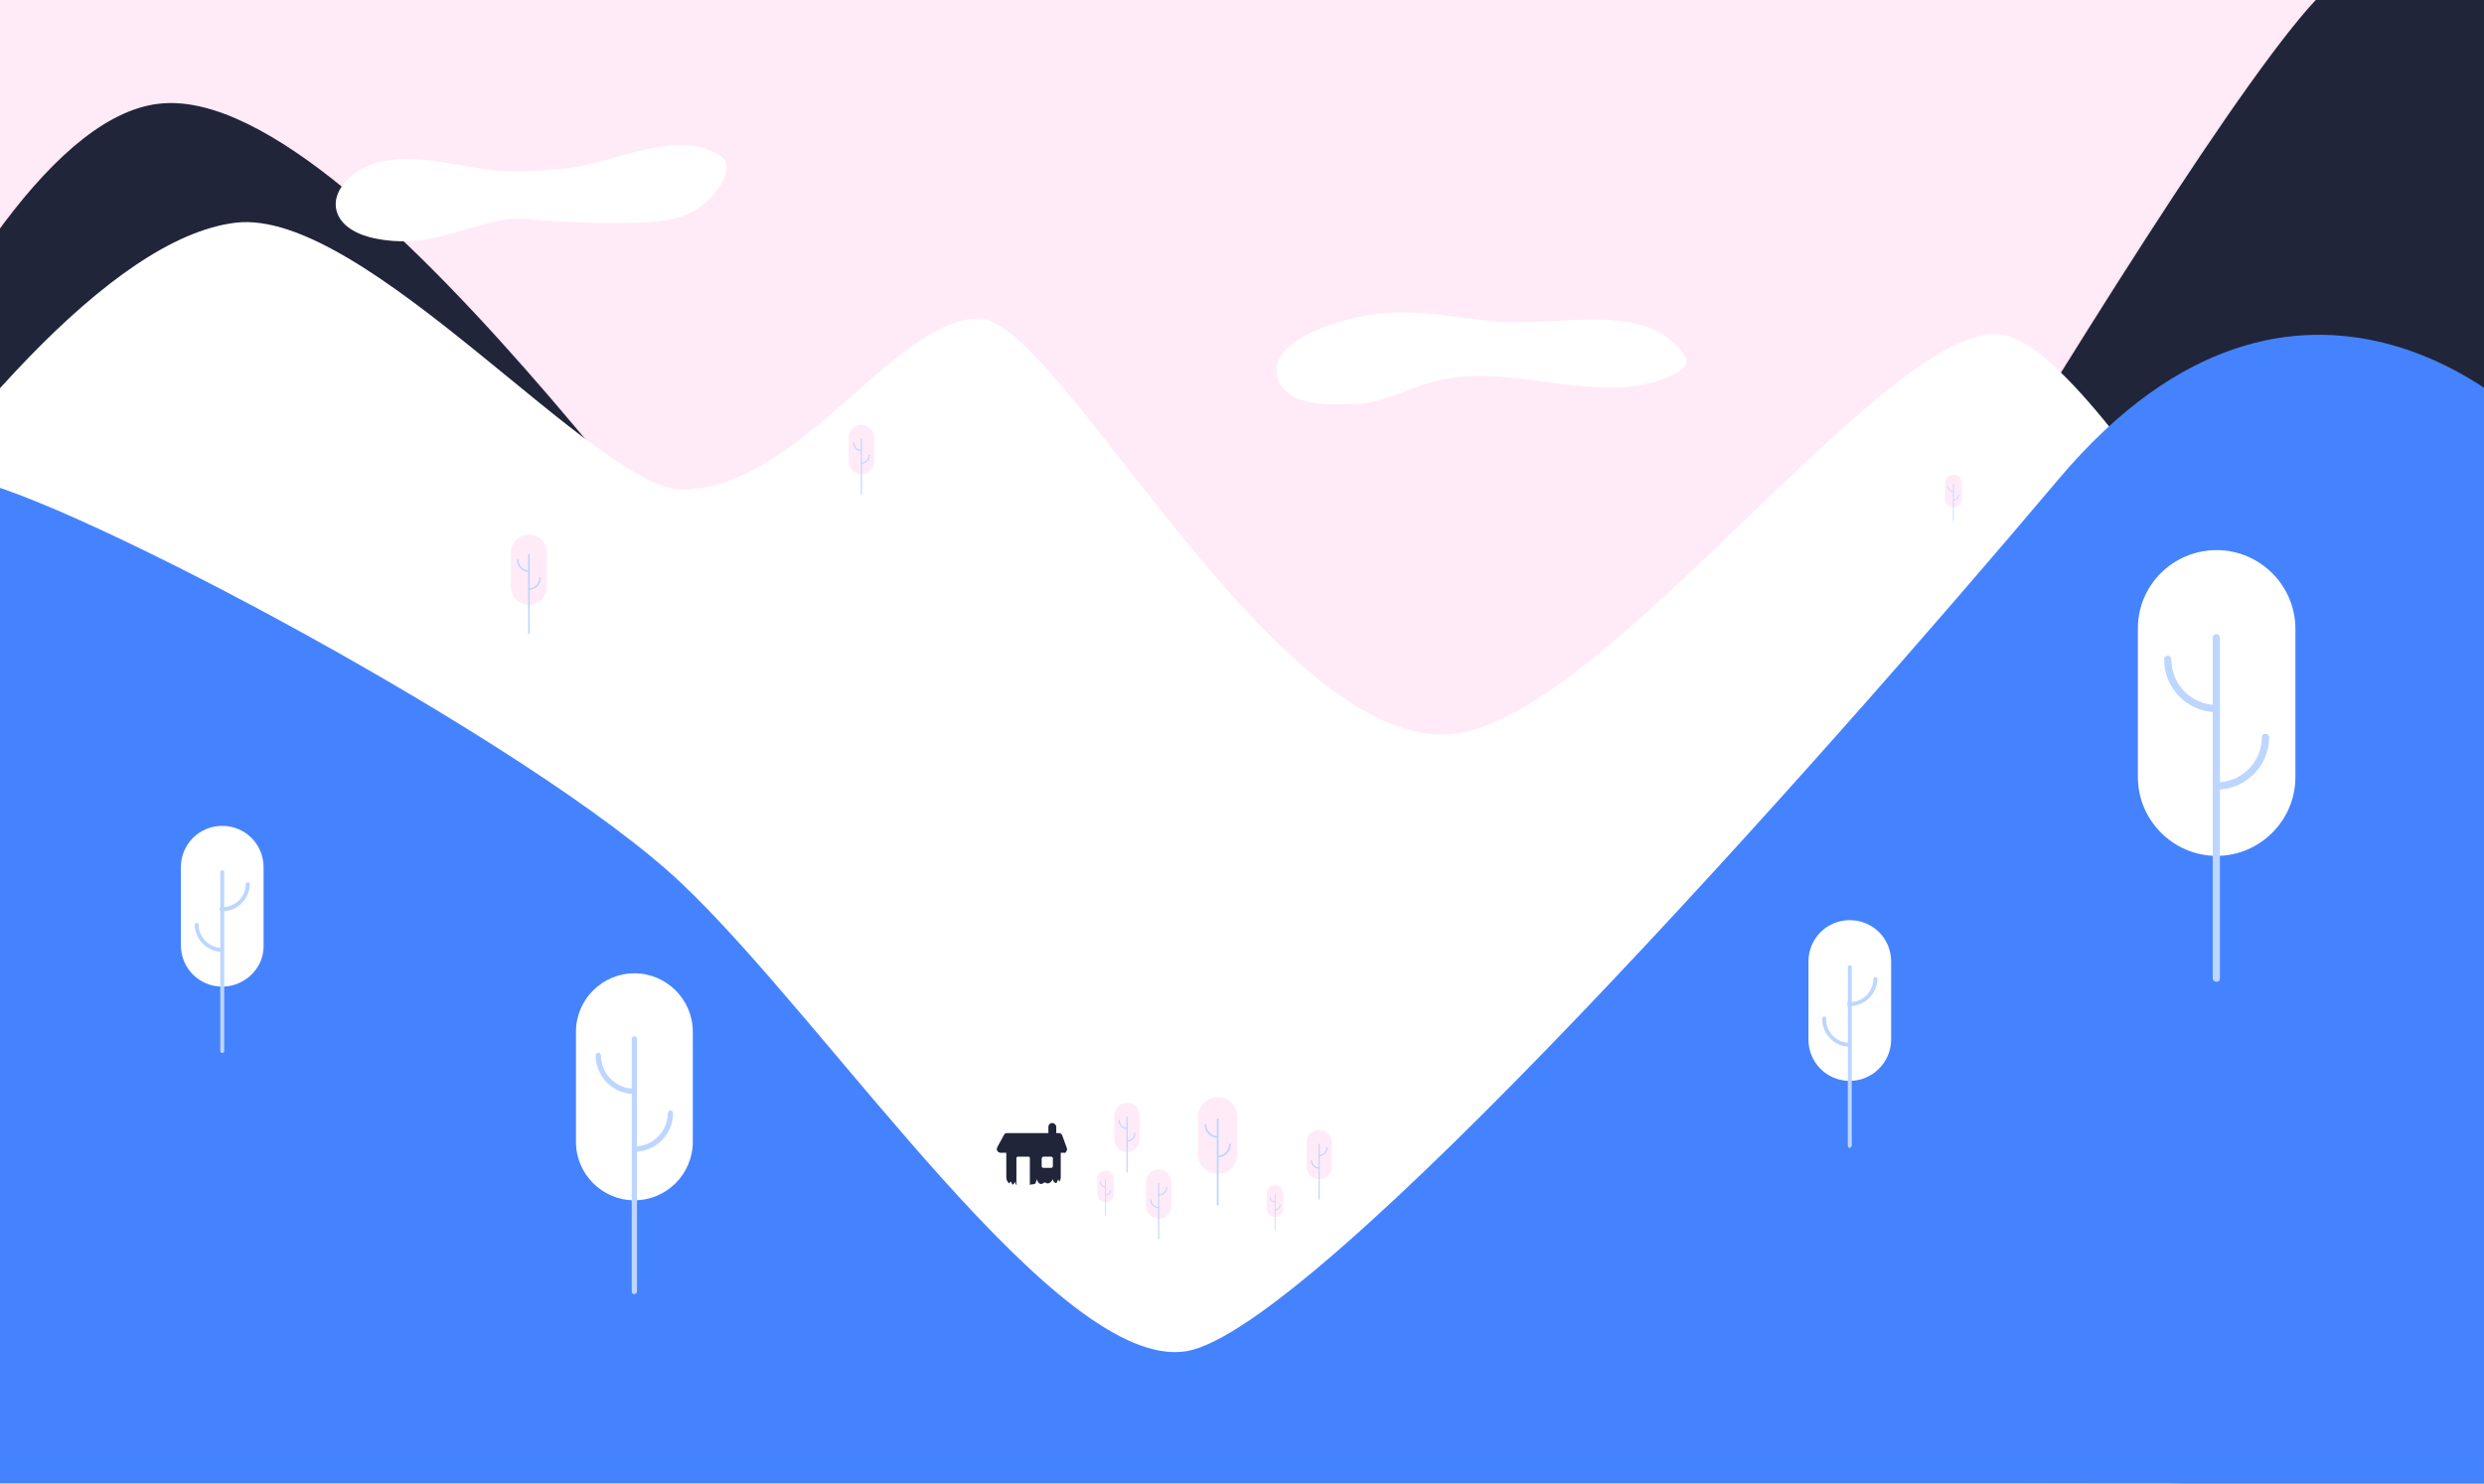
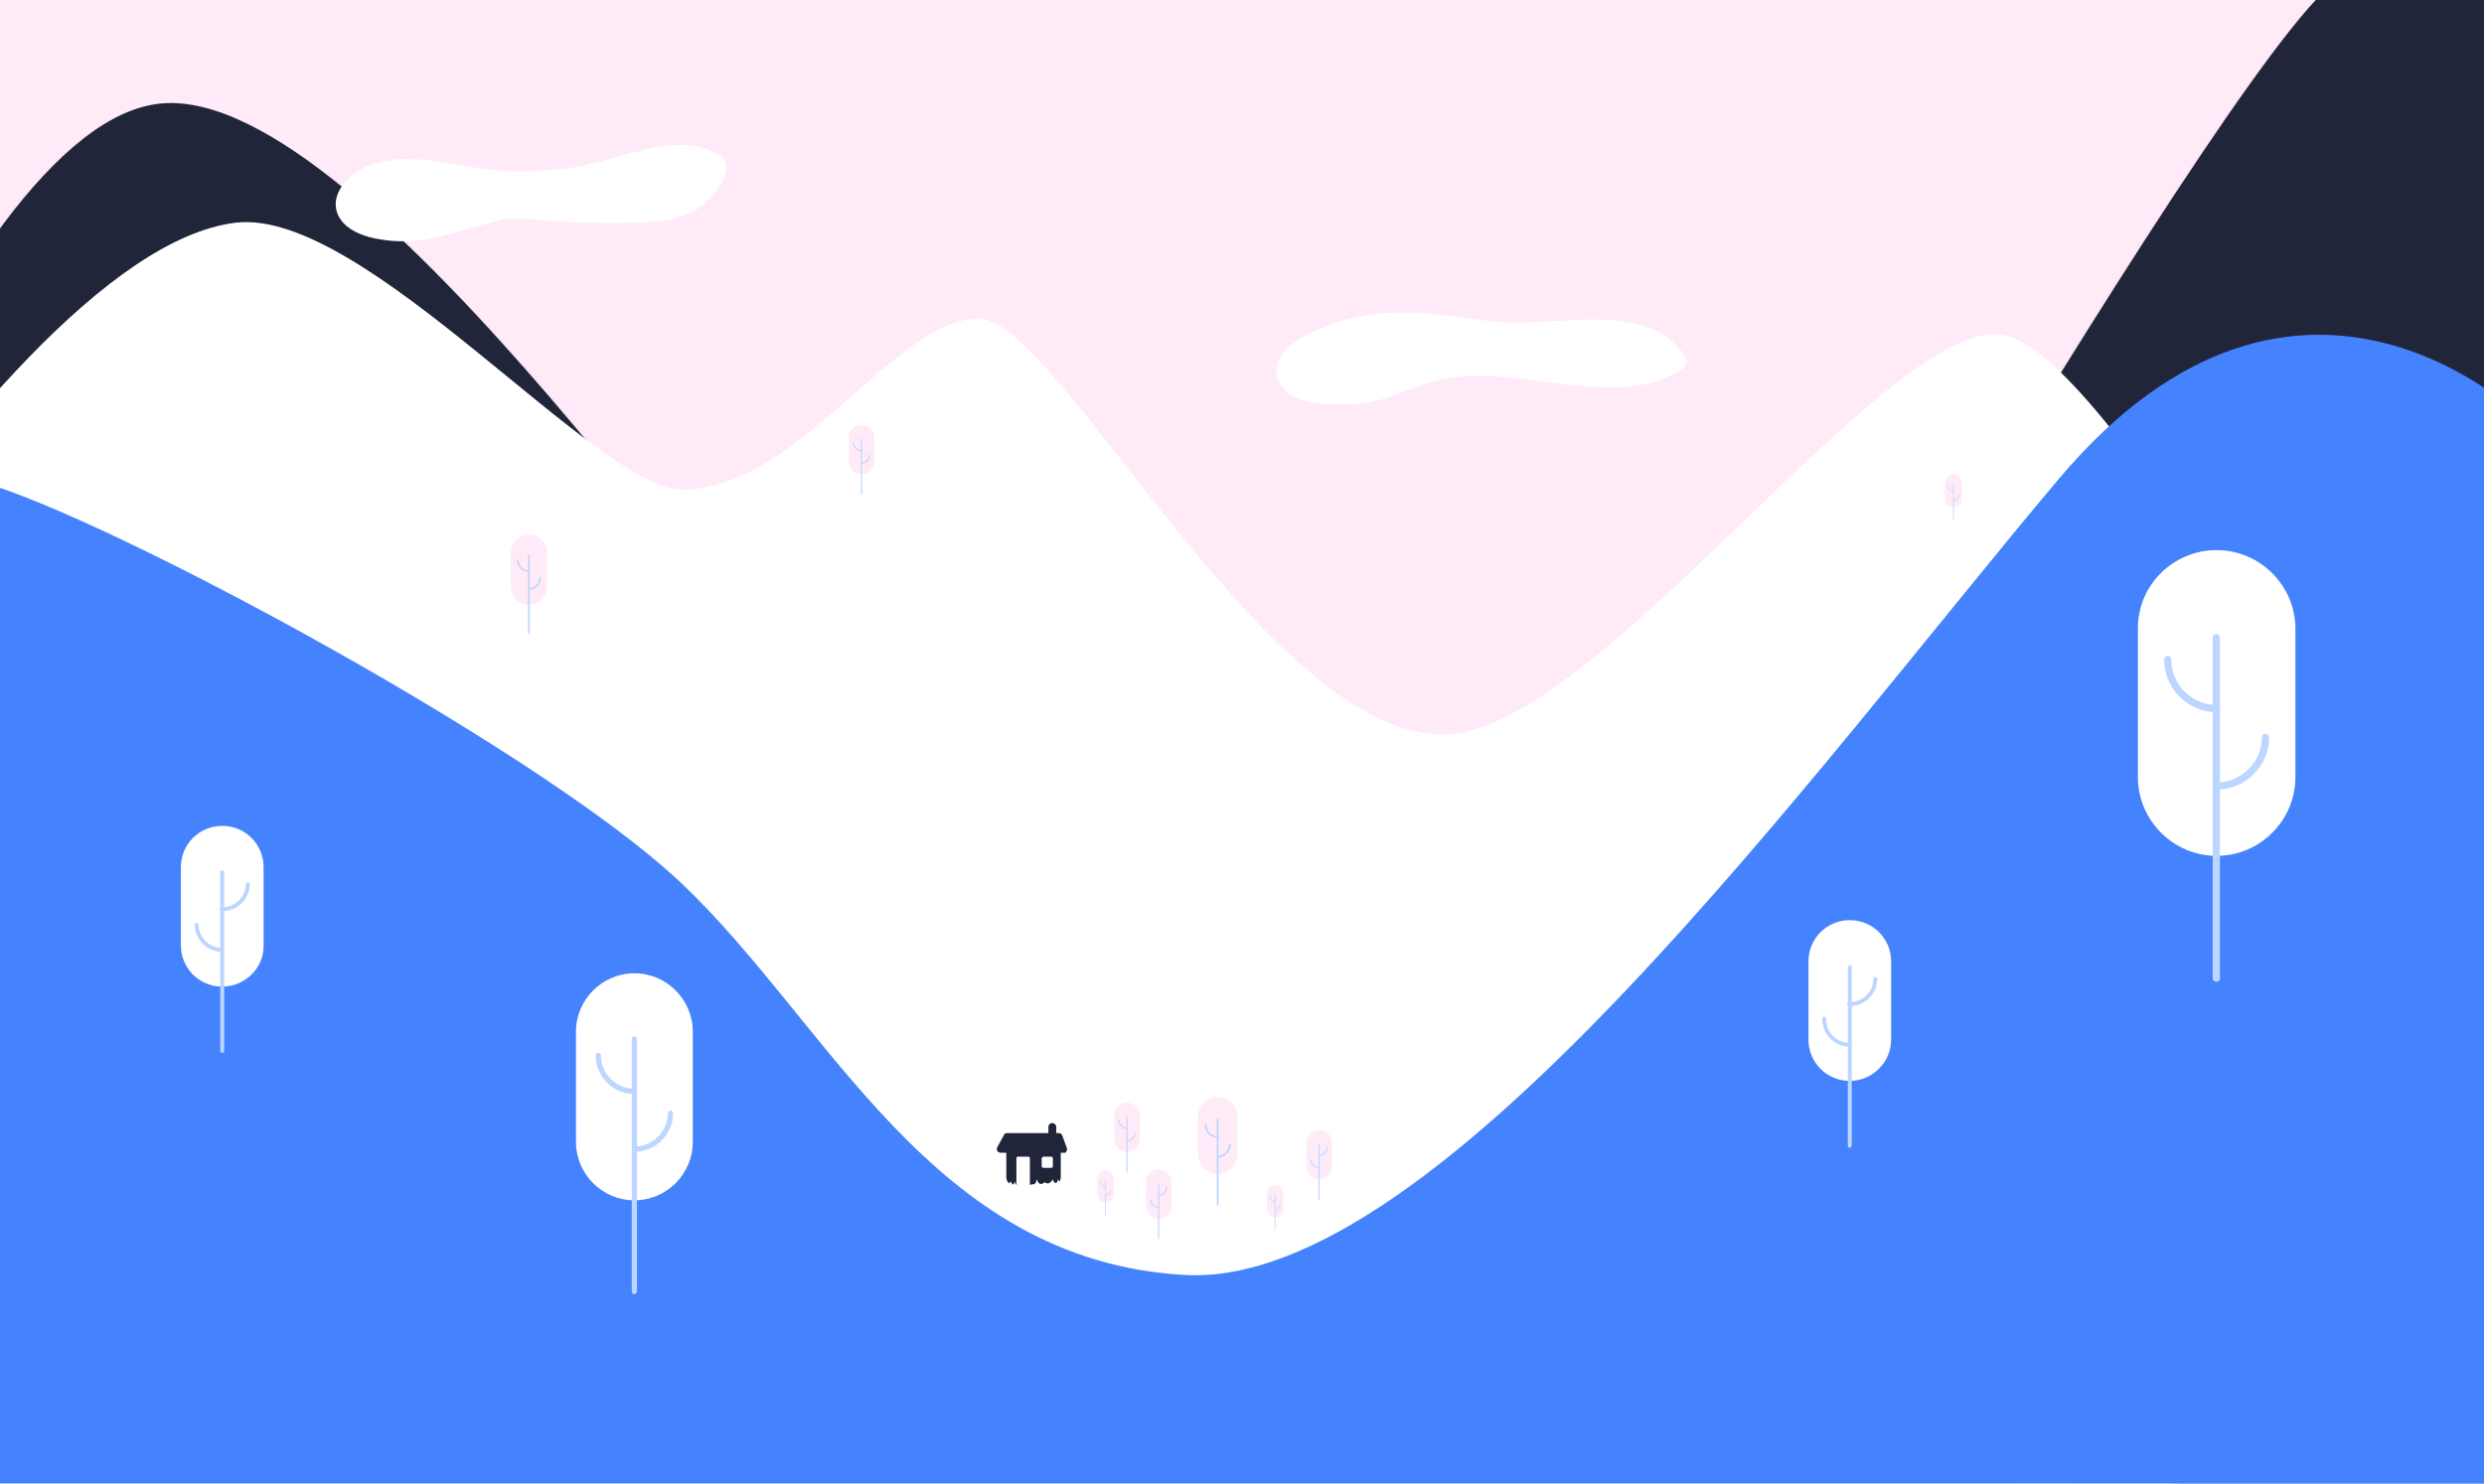
<svg xmlns="http://www.w3.org/2000/svg" width="2198" height="1313" viewBox="0 0 2198 1313" fill="none">
  <g clip-path="url(#clip0)">
    <path d="M2226.24 -6.105H-20.54V1354.51H2226.24V-6.105Z" fill="#FFEBF7" />
    <g filter="url(#filter0_d)">
      <path d="M-248.761 731.405C-248.761 731.405 -43.188 104.812 144.382 91.456C325.565 78.099 673.412 603.648 752.389 677.979C831.366 752.311 1455.05 950.335 1455.05 950.335C1455.05 950.335 2000.92 -4.943 2075.83 -21.203C2150.75 -37.463 2301.15 3.767 2301.15 3.767L2406.26 1342.9L-195.335 1182.04L-248.761 731.405Z" fill="#20253A" />
    </g>
    <path d="M-362 885.876C-362 885.876 -13.572 224.44 208.26 197.146C322.661 183.209 529.395 435.24 604.888 433.498C708.835 431.175 790.716 282.512 866.209 281.931C937.056 281.931 1128.69 666.946 1286.65 649.524C1422.53 634.426 1674.56 278.447 1772.7 296.449C1871.42 314.451 2115.9 781.928 2156.55 810.964C2197.2 839.999 2324.38 1361.48 2324.38 1361.48L-42.608 1342.32L-362 885.876Z" fill="white" />
-     <path d="M2288.38 1310.96L2237.27 374.264C2237.27 374.264 2036.35 169.272 1821.48 424.206C1606.62 679.141 1162.95 1177.4 1049.71 1195.98C936.476 1214.56 734.387 906.201 603.146 781.927C471.905 657.654 59.598 439.305 -27.509 424.206C-114.616 409.107 -68.159 1420.13 -68.159 1420.13L2287.8 1394.58L2288.38 1310.96Z" fill="#4583FE" />
+     <path d="M2288.38 1310.96L2237.27 374.264C2237.27 374.264 2036.35 169.272 1821.48 424.206C1606.62 679.141 1273.21 1140.98 1048.5 1128.5C823.785 1116.02 734.387 906.201 603.146 781.927C471.905 657.654 59.598 439.305 -27.509 424.206C-114.616 409.107 -68.159 1420.13 -68.159 1420.13L2287.8 1394.58L2288.38 1310.96Z" fill="#4583FE" />
    <path d="M1319.17 284.254C1283.74 280.189 1248.32 273.22 1213.48 278.447C1178.63 283.673 1117.66 304.579 1131.59 337.099C1140.89 359.747 1176.89 358.586 1200.7 357.424C1225.09 356.263 1247.16 342.906 1270.97 337.099C1334.26 320.839 1402.21 355.682 1464.92 337.68C1476.54 334.195 1498.02 325.485 1491.06 315.612C1457.96 263.929 1378.98 290.642 1319.17 284.254Z" fill="white" />
    <path d="M331.952 211.083C317.434 208.179 301.174 200.63 297.69 186.112C294.206 172.175 305.239 158.238 318.015 150.689C355.181 129.783 400.476 147.785 442.868 151.269C460.87 152.431 478.873 151.269 497.455 149.527C543.913 145.462 597.919 112.361 637.407 137.913C653.087 148.366 632.181 175.659 615.921 185.531C599.661 195.404 580.497 196.565 561.334 197.146C533.46 197.727 505.585 197.146 477.711 194.823C466.097 193.662 455.063 192.5 443.449 194.823C402.799 203.534 374.925 219.794 331.952 211.083Z" fill="white" />
    <path d="M1961.43 486.923C1999.76 486.923 2031.12 518.282 2031.12 556.609V687.851C2031.12 726.178 1999.76 757.537 1961.43 757.537C1923.11 757.537 1891.75 726.178 1891.75 687.851V556.028C1891.75 517.701 1923.11 486.923 1961.43 486.923Z" fill="white" />
    <path d="M1961.43 869.035C1963.18 869.035 1964.34 867.873 1964.34 866.131V564.739C1964.34 562.997 1963.18 561.255 1961.43 561.255C1959.69 561.255 1957.95 562.416 1957.95 564.159V564.739V866.131C1957.95 867.873 1959.69 869.035 1961.43 869.035Z" fill="#BCD6FF" />
    <path d="M1961.43 698.885C1986.99 698.885 2007.89 677.979 2007.89 652.427C2007.89 650.685 2006.15 649.524 2004.41 649.524C2002.66 649.524 2001.5 650.685 2001.5 652.427C2001.5 674.494 1983.5 692.497 1961.43 692.497C1959.69 692.497 1957.95 693.658 1957.95 695.4C1957.95 697.142 1959.11 698.885 1961.43 698.885C1960.85 698.885 1960.85 698.885 1961.43 698.885Z" fill="#BCD6FF" />
    <path d="M1961.43 630.36C1963.18 630.36 1964.34 628.618 1964.34 626.876C1964.34 625.134 1963.18 623.973 1961.43 623.973C1939.37 623.973 1921.37 605.97 1921.37 583.903C1921.37 582.161 1920.2 580.419 1918.46 580.419C1916.72 580.419 1914.98 581.58 1914.98 583.322V583.903C1914.98 609.455 1935.88 630.36 1961.43 630.36Z" fill="#BCD6FF" />
    <path d="M196.646 873.276C176.321 873.276 160.061 857.016 160.061 836.69V767.585C160.061 747.26 176.321 731 196.646 731C216.971 731 233.231 747.26 233.231 767.585V836.69C233.811 856.435 216.971 873.276 196.646 873.276Z" fill="white" />
    <path d="M196.646 931.927C195.484 931.927 194.904 931.346 194.904 930.185V771.649C194.904 770.488 196.065 770.488 197.227 770.488C197.807 770.488 198.388 771.068 198.388 771.649V930.185C198.388 931.346 197.807 931.927 196.646 931.927Z" fill="#BCD6FF" />
    <path d="M196.646 842.497C183.29 842.497 172.256 831.463 172.256 818.106C172.256 816.945 173.418 816.945 174.579 816.945C175.16 816.945 175.741 817.526 175.741 818.106C175.741 829.721 185.032 839.012 196.646 839.012C197.808 839.012 197.808 840.174 197.808 841.335C197.808 841.916 197.227 842.497 196.646 842.497Z" fill="#BCD6FF" />
    <path d="M196.646 806.492C195.485 806.492 194.904 806.492 194.324 805.331C194.324 804.17 194.324 803.589 195.485 803.008C196.066 803.008 196.066 803.008 196.646 803.008C208.261 803.008 217.552 793.717 217.552 782.102C217.552 780.941 218.714 780.941 219.875 780.941C220.456 780.941 221.036 781.522 221.036 782.102C221.036 795.459 210.584 806.492 196.646 806.492Z" fill="#BCD6FF" />
    <path d="M1636.82 956.723C1616.49 956.723 1600.23 940.463 1600.23 920.138V851.033C1600.23 830.708 1616.49 814.448 1636.82 814.448C1657.14 814.448 1673.4 830.708 1673.4 851.033V920.138C1673.4 940.463 1656.56 956.723 1636.82 956.723Z" fill="white" />
    <path d="M1636.81 1015.96C1635.65 1015.96 1635.07 1015.38 1635.07 1014.21V855.678C1635.07 854.517 1636.23 854.517 1637.4 854.517C1637.98 854.517 1638.56 855.098 1638.56 855.678V1014.21C1637.98 1015.38 1637.4 1015.96 1636.81 1015.96Z" fill="#BCD6FF" />
    <path d="M1636.82 926.526C1623.46 926.526 1612.43 915.492 1612.43 902.136C1612.43 900.974 1612.43 900.394 1613.59 899.813C1614.75 899.813 1615.33 899.813 1615.91 900.974C1615.91 901.555 1615.91 901.555 1615.91 902.136C1615.91 913.75 1625.2 923.042 1636.82 923.042C1637.98 923.042 1637.98 924.203 1637.98 925.364C1637.4 925.945 1637.4 925.945 1636.82 926.526Z" fill="#BCD6FF" />
    <path d="M1636.82 890.521C1635.65 890.521 1635.07 890.521 1634.49 889.36C1633.91 888.199 1634.49 887.618 1635.65 887.037C1636.23 887.037 1636.23 887.037 1636.82 887.037C1648.43 887.037 1657.72 877.746 1657.72 866.131C1657.72 864.97 1658.88 864.97 1660.04 864.97C1660.62 864.97 1661.21 865.551 1661.21 866.131C1661.21 879.488 1650.17 890.521 1636.82 890.521Z" fill="#BCD6FF" />
    <path d="M561.335 861.485C589.79 861.485 613.018 884.714 613.018 913.169V1010.73C613.018 1039.18 589.79 1062.41 561.335 1062.41C532.88 1062.41 509.651 1039.18 509.651 1010.73V913.169C509.651 884.714 532.88 861.485 561.335 861.485Z" fill="white" />
    <path d="M561.335 1145.46C562.496 1145.46 563.658 1144.29 563.658 1143.13V919.557C563.658 918.396 562.496 917.234 561.335 917.234C560.173 917.234 559.012 918.396 559.012 919.557V1143.13C559.012 1144.88 560.173 1145.46 561.335 1145.46Z" fill="#BCD6FF" />
    <path d="M561.335 1019.44C580.498 1019.44 595.597 1003.76 595.597 985.178C595.597 984.017 594.435 982.856 593.274 982.856C592.113 982.856 591.532 984.017 590.951 985.178C590.951 1001.44 577.595 1014.8 561.335 1014.8C560.173 1014.8 559.012 1015.96 559.012 1017.12C559.012 1018.28 560.173 1019.44 561.335 1019.44Z" fill="#BCD6FF" />
    <path d="M561.335 968.338C562.496 968.338 563.658 967.176 563.658 966.015C563.658 964.853 562.496 963.692 561.335 963.692C545.075 963.692 531.718 950.335 531.718 934.075C531.718 932.914 530.557 931.752 529.395 931.752C528.234 931.752 527.073 932.914 527.073 934.075C527.073 952.658 542.171 968.338 561.335 968.338Z" fill="#BCD6FF" />
    <path d="M468 473.2C476.809 473.2 484 480.391 484 489.2V519.402C484 528.211 476.809 535.402 468 535.402C459.191 535.402 452 528.211 452 519.402V489.2C452 480.391 459.191 473.2 468 473.2Z" fill="#FFEBF7" />
    <path d="M468 561.111C468.36 561.111 468.719 560.751 468.719 560.391V491.178C468.719 490.818 468.36 490.458 468 490.458C467.64 490.458 467.281 490.818 467.281 491.178V560.391C467.281 560.931 467.64 561.111 468 561.111Z" fill="#BCD6FF" />
    <path d="M468 522.099C473.933 522.099 478.607 517.245 478.607 511.492C478.607 511.133 478.247 510.773 477.888 510.773C477.528 510.773 477.348 511.133 477.169 511.492C477.169 516.526 473.034 520.661 468 520.661C467.64 520.661 467.281 521.021 467.281 521.38C467.281 521.74 467.64 522.099 468 522.099Z" fill="#BCD6FF" />
    <path d="M468 506.279C468.36 506.279 468.719 505.919 468.719 505.56C468.719 505.2 468.36 504.841 468 504.841C462.966 504.841 458.831 500.706 458.831 495.672C458.831 495.312 458.472 494.953 458.112 494.953C457.753 494.953 457.393 495.312 457.393 495.672C457.393 501.425 462.067 506.279 468 506.279Z" fill="#BCD6FF" />
    <path d="M762.268 376C768.472 376 773.536 381.064 773.536 387.268V408.538C773.536 414.742 768.472 419.806 762.268 419.806C756.064 419.806 751 414.742 751 408.538V387.268C751 381.064 756.064 376 762.268 376Z" fill="#FFEBF7" />
    <path d="M762.268 437.911C762.521 437.911 762.774 437.658 762.774 437.404V388.661C762.774 388.408 762.521 388.154 762.268 388.154C762.015 388.154 761.761 388.408 761.761 388.661V437.404C761.761 437.784 762.015 437.911 762.268 437.911Z" fill="#BCD6FF" />
    <path d="M762.268 410.437C766.446 410.437 769.738 407.019 769.738 402.967C769.738 402.714 769.484 402.461 769.231 402.461C768.978 402.461 768.851 402.714 768.725 402.967C768.725 406.512 765.813 409.424 762.268 409.424C762.015 409.424 761.761 409.677 761.761 409.931C761.761 410.184 762.015 410.437 762.268 410.437Z" fill="#BCD6FF" />
    <path d="M762.268 399.296C762.521 399.296 762.774 399.042 762.774 398.789C762.774 398.536 762.521 398.283 762.268 398.283C758.723 398.283 755.811 395.371 755.811 391.826C755.811 391.573 755.558 391.319 755.305 391.319C755.051 391.319 754.798 391.573 754.798 391.826C754.798 395.877 758.09 399.296 762.268 399.296Z" fill="#BCD6FF" />
    <path d="M1728.5 420C1732.63 420 1736 423.371 1736 427.5V441.657C1736 445.787 1732.63 449.157 1728.5 449.157C1724.37 449.157 1721 445.787 1721 441.657V427.5C1721 423.371 1724.37 420 1728.5 420Z" fill="#FFEBF7" />
    <path d="M1728.5 461.208C1728.67 461.208 1728.84 461.04 1728.84 460.871V428.427C1728.84 428.259 1728.67 428.09 1728.5 428.09C1728.33 428.09 1728.16 428.259 1728.16 428.427V460.871C1728.16 461.124 1728.33 461.208 1728.5 461.208Z" fill="#BCD6FF" />
    <path d="M1728.5 442.922C1731.28 442.922 1733.47 440.646 1733.47 437.95C1733.47 437.781 1733.3 437.612 1733.13 437.612C1732.97 437.612 1732.88 437.781 1732.8 437.95C1732.8 440.309 1730.86 442.247 1728.5 442.247C1728.33 442.247 1728.16 442.416 1728.16 442.584C1728.16 442.753 1728.33 442.922 1728.5 442.922Z" fill="#BCD6FF" />
    <path d="M1728.5 435.506C1728.67 435.506 1728.84 435.337 1728.84 435.169C1728.84 435 1728.67 434.832 1728.5 434.832C1726.14 434.832 1724.2 432.893 1724.2 430.534C1724.2 430.365 1724.03 430.197 1723.87 430.197C1723.7 430.197 1723.53 430.365 1723.53 430.534C1723.53 433.23 1725.72 435.506 1728.5 435.506Z" fill="#BCD6FF" />
    <path d="M1167.27 1000C1161.06 1000 1156 1005.06 1156 1011.27V1032.54C1156 1038.74 1161.06 1043.81 1167.27 1043.81C1173.47 1043.81 1178.54 1038.74 1178.54 1032.54V1011.27C1178.54 1005.06 1173.47 1000 1167.27 1000Z" fill="#FFEBF7" />
    <path d="M1167.27 1061.91C1167.01 1061.91 1166.76 1061.66 1166.76 1061.4V1012.66C1166.76 1012.41 1167.01 1012.15 1167.27 1012.15C1167.52 1012.15 1167.77 1012.41 1167.77 1012.66V1061.4C1167.77 1061.78 1167.52 1061.91 1167.27 1061.91Z" fill="#BCD6FF" />
    <path d="M1167.27 1034.44C1163.09 1034.44 1159.8 1031.02 1159.8 1026.97C1159.8 1026.71 1160.05 1026.46 1160.3 1026.46C1160.56 1026.46 1160.68 1026.71 1160.81 1026.97C1160.81 1030.51 1163.72 1033.42 1167.27 1033.42C1167.52 1033.42 1167.77 1033.68 1167.77 1033.93C1167.77 1034.18 1167.52 1034.44 1167.27 1034.44Z" fill="#BCD6FF" />
    <path d="M1167.27 1023.3C1167.01 1023.3 1166.76 1023.04 1166.76 1022.79C1166.76 1022.54 1167.01 1022.28 1167.27 1022.28C1170.81 1022.28 1173.72 1019.37 1173.72 1015.83C1173.72 1015.57 1173.98 1015.32 1174.23 1015.32C1174.48 1015.32 1174.74 1015.57 1174.74 1015.83C1174.74 1019.88 1171.45 1023.3 1167.27 1023.3Z" fill="#BCD6FF" />
    <path d="M1025.27 1035C1019.06 1035 1014 1040.06 1014 1046.27V1067.54C1014 1073.74 1019.06 1078.81 1025.27 1078.81C1031.47 1078.81 1036.54 1073.74 1036.54 1067.54V1046.27C1036.54 1040.06 1031.47 1035 1025.27 1035Z" fill="#FFEBF7" />
    <path d="M1025.27 1096.91C1025.01 1096.91 1024.76 1096.66 1024.76 1096.4V1047.66C1024.76 1047.41 1025.01 1047.15 1025.27 1047.15C1025.52 1047.15 1025.77 1047.41 1025.77 1047.66V1096.4C1025.77 1096.78 1025.52 1096.91 1025.27 1096.91Z" fill="#BCD6FF" />
    <path d="M1025.27 1069.44C1021.09 1069.44 1017.8 1066.02 1017.8 1061.97C1017.8 1061.71 1018.05 1061.46 1018.3 1061.46C1018.56 1061.46 1018.68 1061.71 1018.81 1061.97C1018.81 1065.51 1021.72 1068.42 1025.27 1068.42C1025.52 1068.42 1025.77 1068.68 1025.77 1068.93C1025.77 1069.18 1025.52 1069.44 1025.27 1069.44Z" fill="#BCD6FF" />
    <path d="M1025.27 1058.3C1025.01 1058.3 1024.76 1058.04 1024.76 1057.79C1024.76 1057.54 1025.01 1057.28 1025.27 1057.28C1028.81 1057.28 1031.72 1054.37 1031.72 1050.83C1031.72 1050.57 1031.98 1050.32 1032.23 1050.32C1032.48 1050.32 1032.74 1050.57 1032.74 1050.83C1032.74 1054.88 1029.45 1058.3 1025.27 1058.3Z" fill="#BCD6FF" />
    <path d="M997.268 976C1003.47 976 1008.54 981.064 1008.54 987.268V1008.54C1008.54 1014.74 1003.47 1019.81 997.268 1019.81C991.064 1019.81 986 1014.74 986 1008.54V987.268C986 981.064 991.064 976 997.268 976Z" fill="#FFEBF7" />
    <path d="M997.268 1037.91C997.521 1037.91 997.774 1037.66 997.774 1037.4V988.661C997.774 988.408 997.521 988.154 997.268 988.154C997.015 988.154 996.761 988.408 996.761 988.661V1037.4C996.761 1037.78 997.015 1037.91 997.268 1037.91Z" fill="#BCD6FF" />
    <path d="M997.268 1010.44C1001.45 1010.44 1004.74 1007.02 1004.74 1002.97C1004.74 1002.71 1004.48 1002.46 1004.23 1002.46C1003.98 1002.46 1003.85 1002.71 1003.72 1002.97C1003.72 1006.51 1000.81 1009.42 997.268 1009.42C997.015 1009.42 996.761 1009.68 996.761 1009.93C996.761 1010.18 997.015 1010.44 997.268 1010.44Z" fill="#BCD6FF" />
    <path d="M997.268 999.296C997.521 999.296 997.774 999.042 997.774 998.789C997.774 998.536 997.521 998.283 997.268 998.283C993.723 998.283 990.811 995.371 990.811 991.826C990.811 991.573 990.558 991.319 990.305 991.319C990.051 991.319 989.798 991.573 989.798 991.826C989.798 995.877 993.09 999.296 997.268 999.296Z" fill="#BCD6FF" />
    <path d="M978.264 1036C982.263 1036 985.528 1039.26 985.528 1043.26V1056.98C985.528 1060.97 982.263 1064.24 978.264 1064.24C974.265 1064.24 971 1060.97 971 1056.98V1043.26C971 1039.26 974.265 1036 978.264 1036Z" fill="#FFEBF7" />
    <path d="M978.264 1075.91C978.427 1075.91 978.59 1075.75 978.59 1075.58V1044.16C978.59 1044 978.427 1043.84 978.264 1043.84C978.101 1043.84 977.937 1044 977.937 1044.16V1075.58C977.937 1075.83 978.101 1075.91 978.264 1075.91Z" fill="#BCD6FF" />
    <path d="M978.264 1058.2C980.957 1058.2 983.079 1056 983.079 1053.38C983.079 1053.22 982.916 1053.06 982.753 1053.06C982.59 1053.06 982.508 1053.22 982.426 1053.38C982.426 1055.67 980.549 1057.55 978.264 1057.55C978.101 1057.55 977.937 1057.71 977.937 1057.87C977.937 1058.04 978.101 1058.2 978.264 1058.2Z" fill="#BCD6FF" />
    <path d="M978.264 1051.02C978.427 1051.02 978.59 1050.85 978.59 1050.69C978.59 1050.53 978.427 1050.36 978.264 1050.36C975.979 1050.36 974.101 1048.49 974.101 1046.2C974.101 1046.04 973.938 1045.88 973.775 1045.88C973.612 1045.88 973.448 1046.04 973.448 1046.2C973.448 1048.81 975.571 1051.02 978.264 1051.02Z" fill="#BCD6FF" />
    <path d="M1128.26 1049C1132.26 1049 1135.53 1052.26 1135.53 1056.26V1069.98C1135.53 1073.97 1132.26 1077.24 1128.26 1077.24C1124.26 1077.24 1121 1073.97 1121 1069.98V1056.26C1121 1052.26 1124.26 1049 1128.26 1049Z" fill="#FFEBF7" />
    <path d="M1128.26 1088.91C1128.43 1088.91 1128.59 1088.75 1128.59 1088.58V1057.16C1128.59 1057 1128.43 1056.84 1128.26 1056.84C1128.1 1056.84 1127.94 1057 1127.94 1057.16V1088.58C1127.94 1088.83 1128.1 1088.91 1128.26 1088.91Z" fill="#BCD6FF" />
    <path d="M1128.26 1071.2C1130.96 1071.2 1133.08 1069 1133.08 1066.38C1133.08 1066.22 1132.92 1066.06 1132.75 1066.06C1132.59 1066.06 1132.51 1066.22 1132.43 1066.38C1132.43 1068.67 1130.55 1070.55 1128.26 1070.55C1128.1 1070.55 1127.94 1070.71 1127.94 1070.87C1127.94 1071.04 1128.1 1071.2 1128.26 1071.2Z" fill="#BCD6FF" />
    <path d="M1128.26 1064.02C1128.43 1064.02 1128.59 1063.85 1128.59 1063.69C1128.59 1063.53 1128.43 1063.36 1128.26 1063.36C1125.98 1063.36 1124.1 1061.49 1124.1 1059.2C1124.1 1059.04 1123.94 1058.88 1123.77 1058.88C1123.61 1058.88 1123.45 1059.04 1123.45 1059.2C1123.45 1061.81 1125.57 1064.02 1128.26 1064.02Z" fill="#BCD6FF" />
    <path d="M1077.5 971C1087.13 971 1095 978.865 1095 988.5V1021.53C1095 1031.17 1087.13 1039.03 1077.5 1039.03C1067.87 1039.03 1060 1031.17 1060 1021.53V988.5C1060 978.865 1067.87 971 1077.5 971Z" fill="#FFEBF7" />
    <path d="M1077.5 1067.15C1077.89 1067.15 1078.29 1066.76 1078.29 1066.37V990.663C1078.29 990.27 1077.89 989.877 1077.5 989.877C1077.11 989.877 1076.71 990.27 1076.71 990.663V1066.37C1076.71 1066.96 1077.11 1067.15 1077.5 1067.15Z" fill="#BCD6FF" />
    <path d="M1077.5 1024.48C1083.99 1024.48 1089.1 1019.17 1089.1 1012.88C1089.1 1012.49 1088.71 1012.1 1088.31 1012.1C1087.92 1012.1 1087.72 1012.49 1087.53 1012.88C1087.53 1018.39 1083.01 1022.91 1077.5 1022.91C1077.11 1022.91 1076.71 1023.3 1076.71 1023.7C1076.71 1024.09 1077.11 1024.48 1077.5 1024.48Z" fill="#BCD6FF" />
    <path d="M1077.5 1007.18C1077.89 1007.18 1078.29 1006.79 1078.29 1006.39C1078.29 1006 1077.89 1005.61 1077.5 1005.61C1071.99 1005.61 1067.47 1001.08 1067.47 995.579C1067.47 995.186 1067.08 994.792 1066.69 994.792C1066.29 994.792 1065.9 995.186 1065.9 995.579C1065.9 1001.87 1071.01 1007.18 1077.5 1007.18Z" fill="#BCD6FF" />
    <path d="M897.393 1009.89H931.657C935.132 1009.89 938.608 1012.87 938.608 1016.84V1042.17C938.608 1045.64 935.629 1049.12 931.657 1049.12H897.393C893.917 1049.12 890.441 1046.14 890.441 1042.17V1016.84C890.938 1012.87 893.917 1009.89 897.393 1009.89Z" fill="#20253A" />
    <path d="M931.16 994C932.65 994 934.636 995.49 934.636 997.476V1009.39C934.636 1010.88 933.146 1012.87 931.16 1012.87C929.67 1012.87 927.684 1011.38 927.684 1009.39V997.476C927.684 995.49 929.174 994 931.16 994Z" fill="#20253A" />
    <path d="M923.215 1023.79H930.167C930.663 1023.79 931.657 1024.29 931.657 1025.28V1032.24C931.657 1032.73 931.16 1033.73 930.167 1033.73H923.215C922.718 1033.73 921.725 1033.23 921.725 1032.24V1025.28C922.222 1024.29 922.718 1023.79 923.215 1023.79Z" fill="white" />
    <path d="M900.87 1023.79H909.808C910.801 1023.79 911.297 1024.29 911.297 1025.28V1047.63C911.297 1048.62 910.801 1049.12 909.808 1049.12H900.87C899.876 1049.12 899.38 1048.62 899.38 1047.63V1025.28C899.38 1024.29 899.876 1023.79 900.87 1023.79Z" fill="white" />
    <path d="M942.085 1020.32H885.476C883.49 1020.32 882 1018.83 882 1016.84C882 1016.35 882.497 1015.85 882.497 1015.35L888.455 1004.43C888.952 1003.43 889.945 1002.94 890.938 1002.94H937.119C938.609 1002.94 939.602 1003.93 940.098 1005.42L944.071 1016.35C944.567 1017.84 943.574 1019.82 942.085 1020.81C942.581 1020.32 942.085 1020.32 942.085 1020.32Z" fill="#20253A" />
    <path d="M936.622 1043.16C936.125 1044.65 935.629 1045.64 935.132 1046.64C934.636 1047.13 934.636 1047.13 934.636 1047.13C934.139 1047.13 934.139 1047.13 934.139 1047.13C932.65 1046.64 931.656 1045.15 931.656 1043.66C931.16 1044.65 930.167 1046.14 929.174 1046.64C928.18 1047.63 926.691 1047.63 925.698 1047.13C925.201 1046.64 924.704 1046.64 924.208 1046.64C923.711 1046.64 923.215 1047.13 922.718 1047.63C921.228 1048.13 920.235 1048.13 919.242 1047.13C918.249 1046.14 917.753 1044.65 917.753 1043.66L916.263 1047.13C916.263 1047.63 915.766 1047.63 915.766 1047.63C915.27 1048.13 915.27 1048.13 914.773 1048.13C912.29 1048.62 909.807 1048.62 907.325 1048.62C905.835 1048.13 904.345 1048.13 902.856 1048.62C902.359 1049.12 901.366 1049.12 900.869 1049.12C899.38 1049.12 898.386 1048.13 898.386 1046.64C898.386 1046.14 898.386 1046.14 898.386 1045.64C897.89 1047.13 896.897 1048.13 895.904 1048.62C895.407 1047.63 894.91 1046.64 894.414 1045.64C893.421 1047.13 892.428 1048.13 891.434 1049.62C894.91 1051.6 898.883 1051.6 902.856 1051.6C911.794 1051.6 920.732 1052.1 929.67 1052.1C932.649 1052.59 935.629 1052.59 938.608 1052.1C939.105 1052.1 940.098 1051.6 940.595 1051.1C941.091 1050.11 940.595 1048.62 941.091 1047.63C940.098 1047.13 939.601 1047.13 938.608 1046.64C936.622 1045.15 936.125 1044.15 936.622 1043.16Z" fill="white" />
  </g>
  <defs>
    <filter id="filter0_d" x="-252.761" y="-25" width="2663.02" height="1375.9" filterUnits="userSpaceOnUse" color-interpolation-filters="sRGB">
      <feFlood flood-opacity="0" result="BackgroundImageFix" />
      <feColorMatrix in="SourceAlpha" type="matrix" values="0 0 0 0 0 0 0 0 0 0 0 0 0 0 0 0 0 0 127 0" />
      <feOffset dy="4" />
      <feGaussianBlur stdDeviation="2" />
      <feColorMatrix type="matrix" values="0 0 0 0 0 0 0 0 0 0 0 0 0 0 0 0 0 0 0.25 0" />
      <feBlend mode="normal" in2="BackgroundImageFix" result="effect1_dropShadow" />
      <feBlend mode="normal" in="SourceGraphic" in2="effect1_dropShadow" result="shape" />
    </filter>
    <clipPath id="clip0">
      <rect width="2198" height="1313" fill="white" />
    </clipPath>
  </defs>
</svg>
